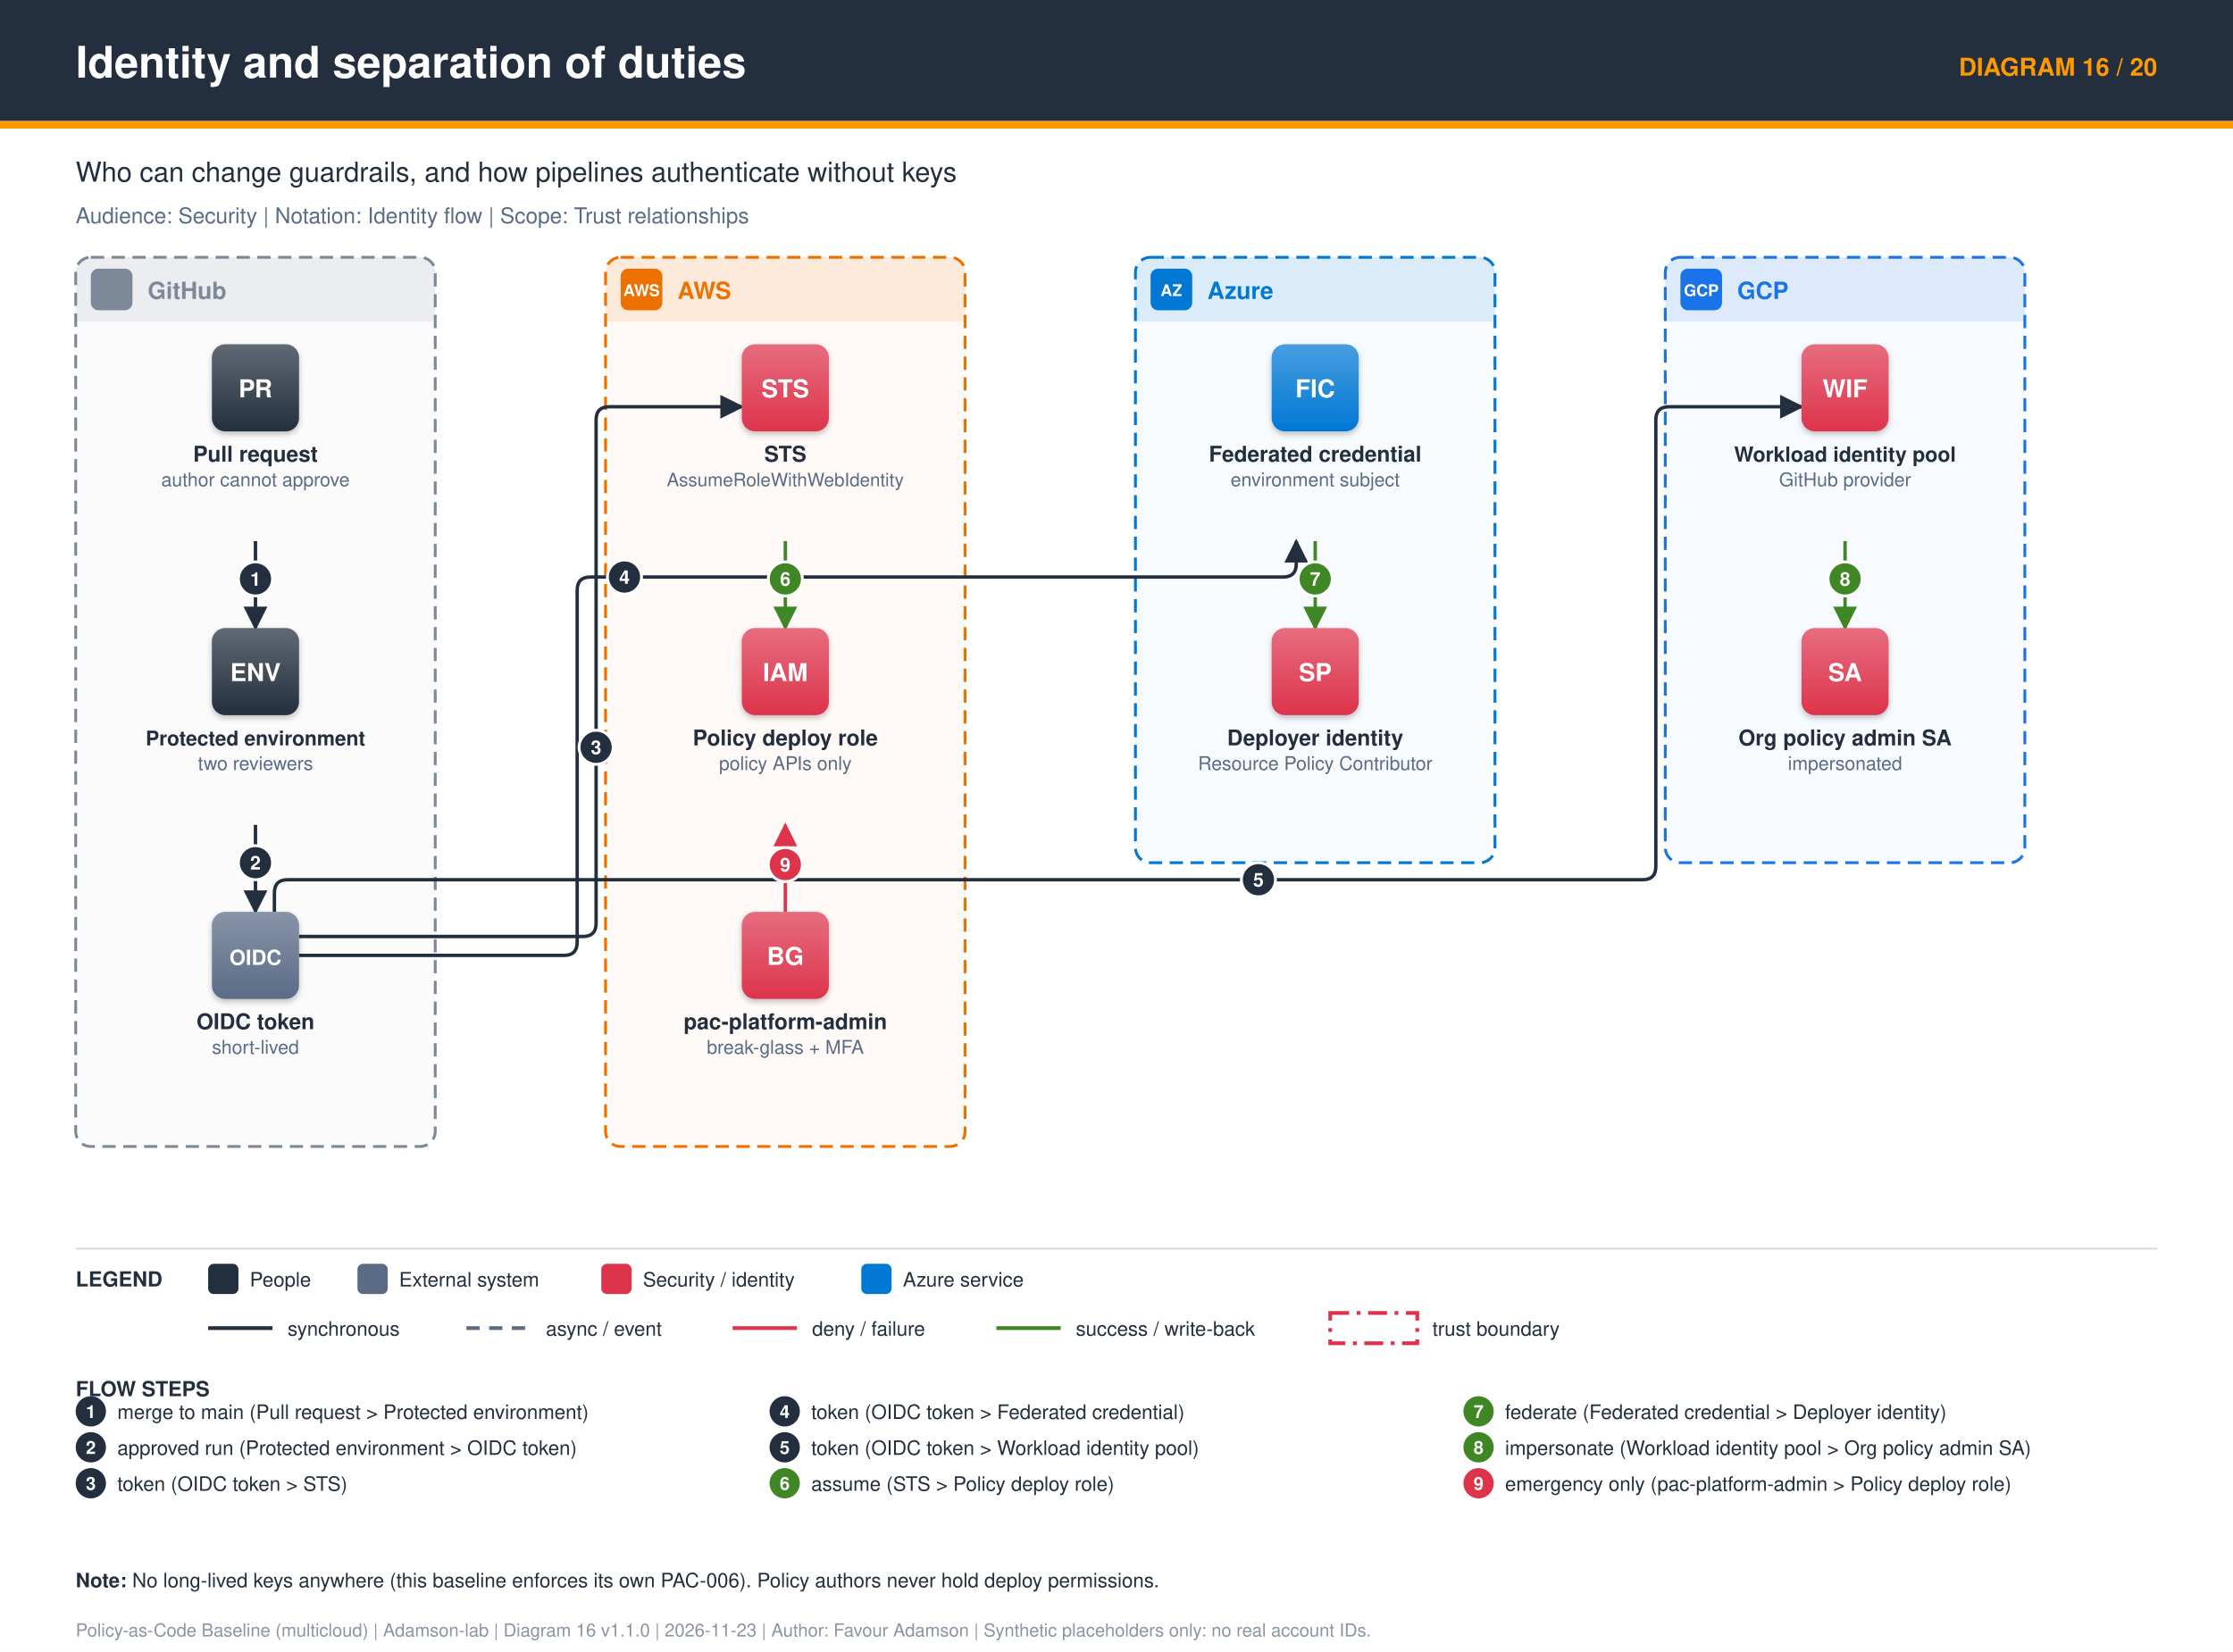
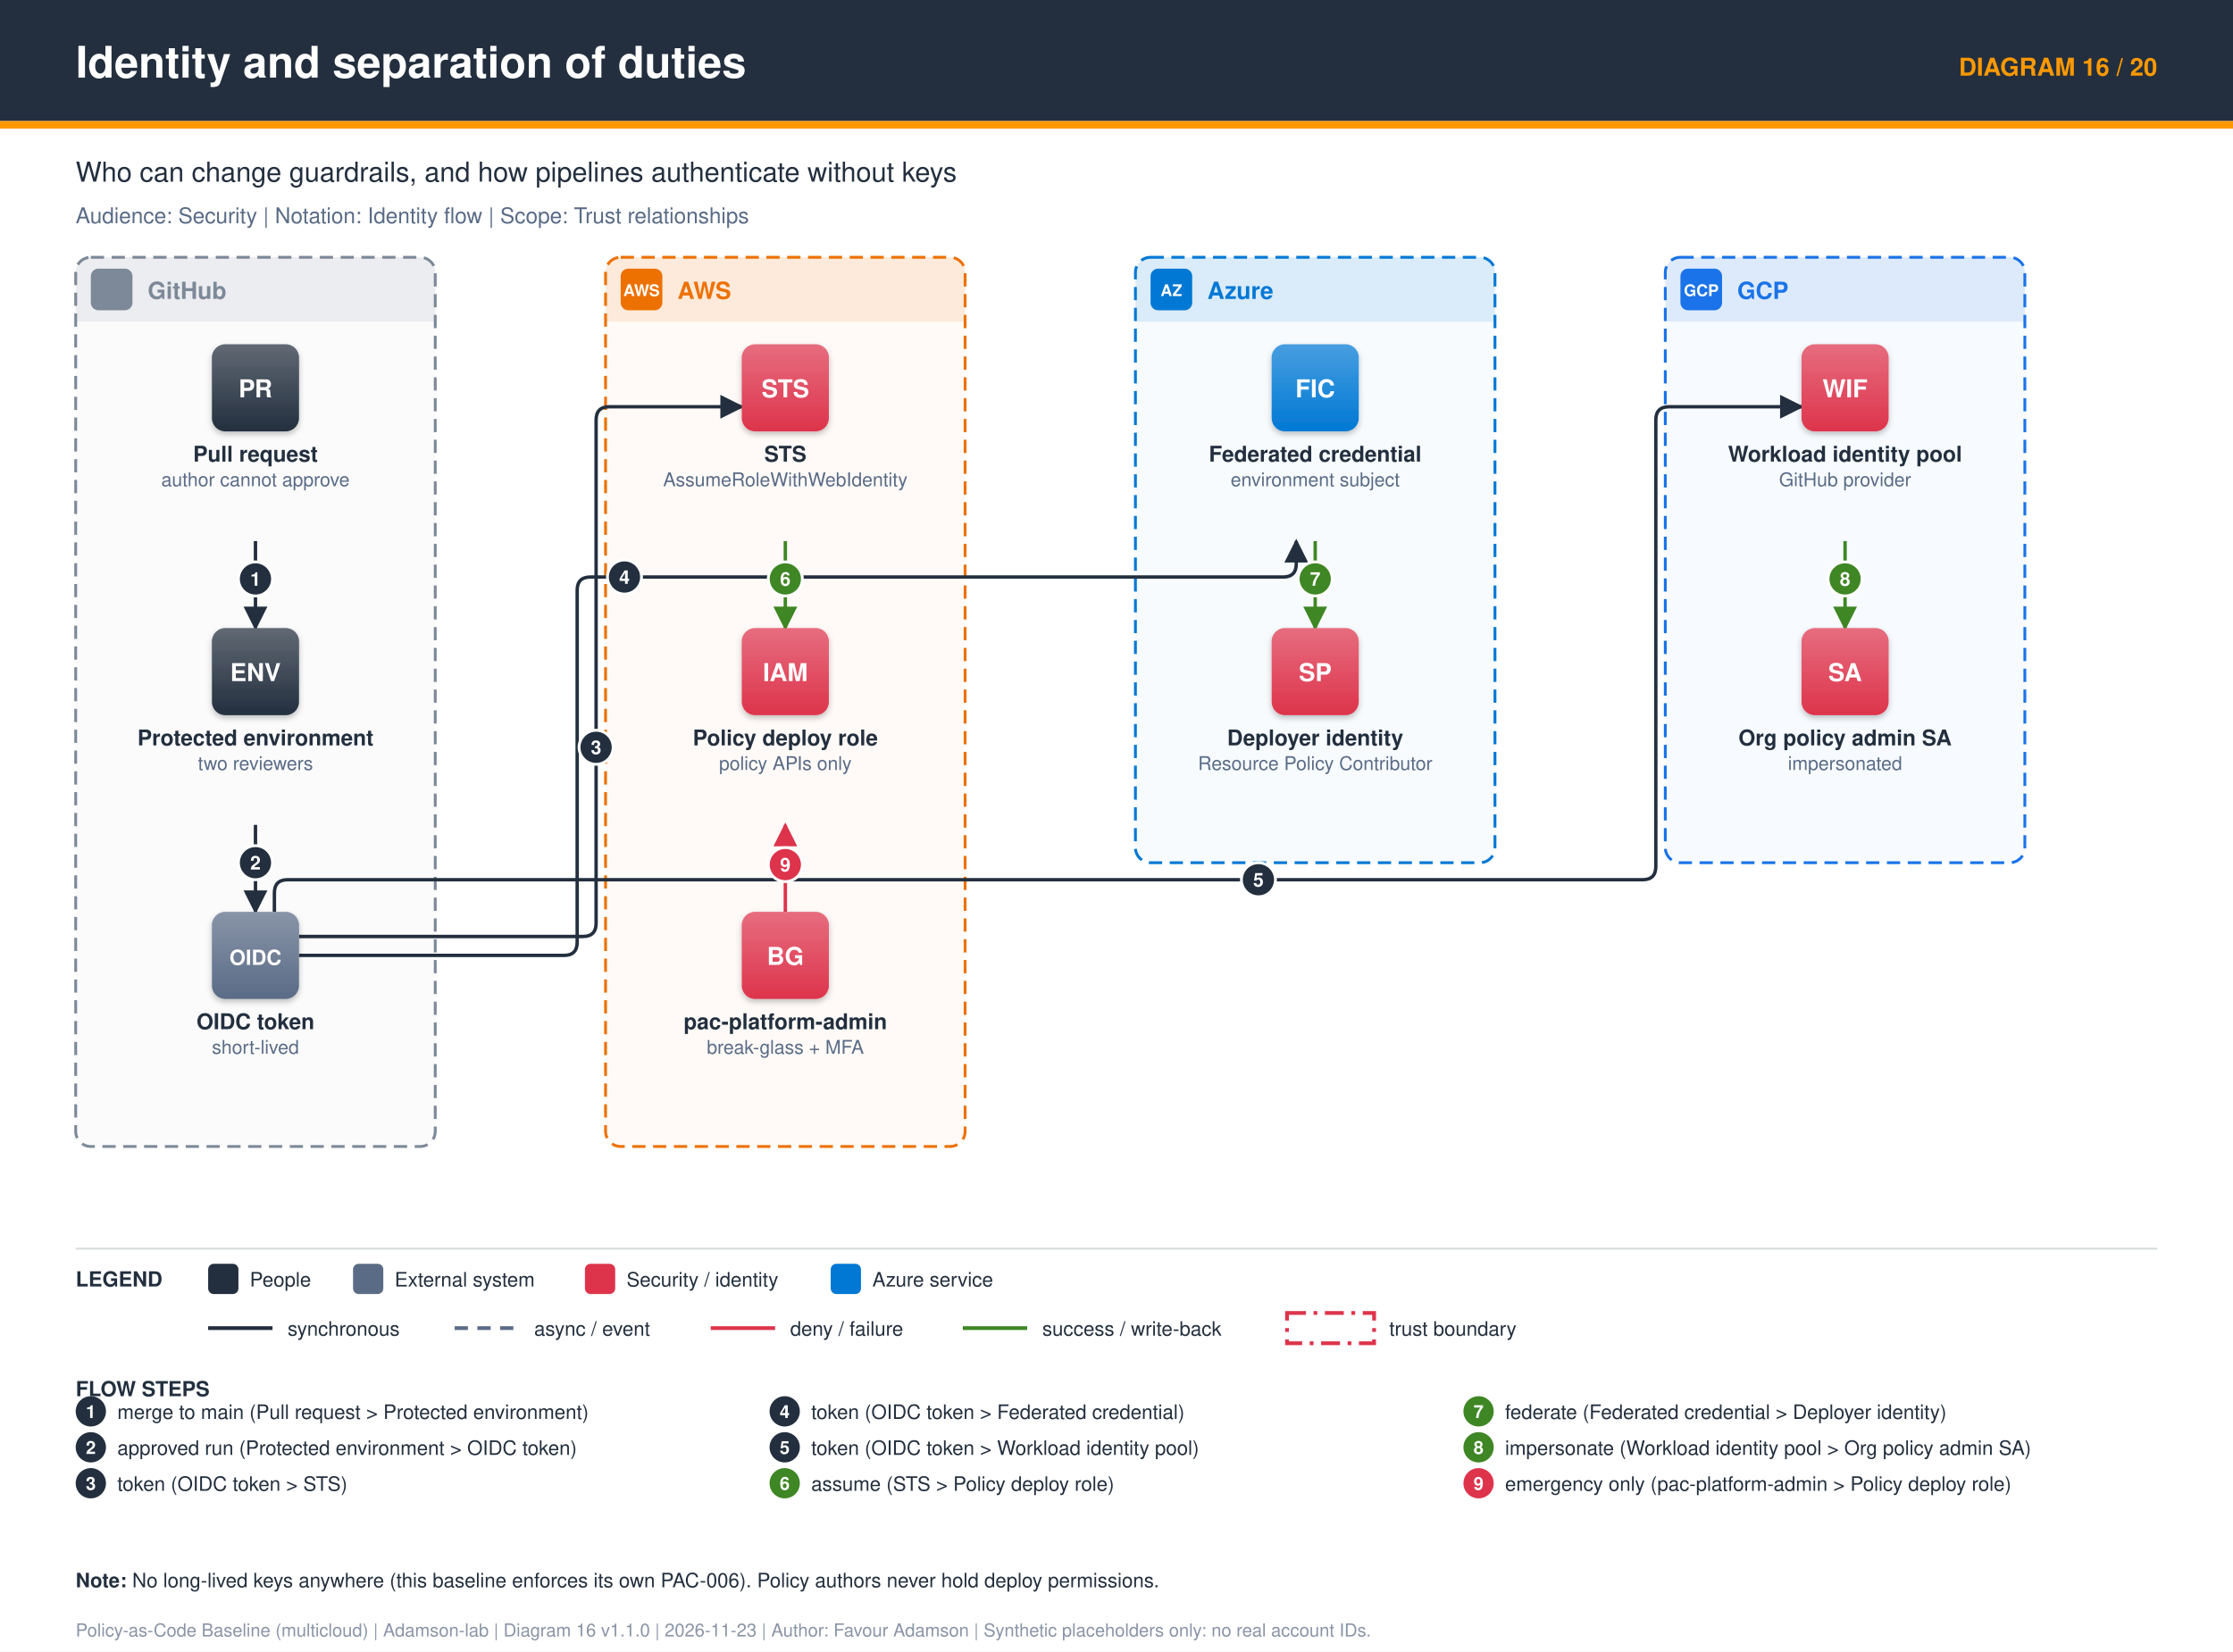
<svg xmlns="http://www.w3.org/2000/svg" viewBox="0 0 1180 873" width="1180" height="873" font-family="'Amazon Ember','Segoe UI',Helvetica,Arial,sans-serif">
  <defs>
    <linearGradient id="sheen" x1="0" y1="0" x2="0" y2="1">
      <stop offset="0" stop-color="#fff" stop-opacity=".28" />
      <stop offset="1" stop-color="#fff" stop-opacity="0" />
    </linearGradient>
    <filter id="sh" x="-10%" y="-10%" width="120%" height="130%">
      <feDropShadow dx="0" dy="1.5" stdDeviation="1.6" flood-opacity=".25" />
    </filter>
    <marker id="m0" viewBox="0 0 10 10" refX="9" refY="5" markerWidth="7" markerHeight="7" orient="auto">
      <path d="M0,0 L10,5 L0,10 z" fill="#232F3E" />
    </marker>
    <marker id="m1" viewBox="0 0 10 10" refX="9" refY="5" markerWidth="7" markerHeight="7" orient="auto">
      <path d="M0,0 L10,5 L0,10 z" fill="#5A6B86" />
    </marker>
    <marker id="m2" viewBox="0 0 10 10" refX="9" refY="5" markerWidth="7" markerHeight="7" orient="auto">
      <path d="M0,0 L10,5 L0,10 z" fill="#DD344C" />
    </marker>
    <marker id="m3" viewBox="0 0 10 10" refX="9" refY="5" markerWidth="7" markerHeight="7" orient="auto">
      <path d="M0,0 L10,5 L0,10 z" fill="#3F8624" />
    </marker>
  </defs>
  <rect width="1180" height="873" fill="#fff" />
  <rect width="1180" height="64" fill="#232F3E" />
  <rect y="64" width="1180" height="4" fill="#FF9900" />
  <text x="40" y="41" fill="#fff" font-size="23" font-weight="700">Identity and separation of duties</text>
  <text x="1140" y="40" fill="#FF9900" font-size="13" font-weight="700" text-anchor="end">DIAGRAM 16 / 20</text>
  <text x="40" y="96" fill="#232F3E" font-size="14.5">Who can change guardrails, and how pipelines authenticate without keys</text>
  <text x="40" y="118" fill="#5A6B86" font-size="11.5">Audience: Security  |  Notation: Identity flow  |  Scope: Trust relationships</text>
  <clipPath id="gc0">
    <rect x="40" y="136" width="190" height="470" rx="8" />
  </clipPath>
  <rect x="40" y="136" width="190" height="470" rx="8" fill="#7D8998" fill-opacity=".035" />
  <rect x="40" y="136" width="190" height="34" fill="#7D8998" fill-opacity=".12" clip-path="url(#gc0)" />
  <rect x="48" y="142" width="22" height="22" rx="4" fill="#7D8998" />
  <text x="78" y="158" fill="#7D8998" font-size="12.5" font-weight="700">GitHub</text>
  <rect x="40" y="136" width="190" height="470" rx="8" fill="none" stroke="#7D8998" stroke-width="1.5" stroke-dasharray="7 4" />
  <clipPath id="gc1">
    <rect x="320" y="136" width="190" height="470" rx="8" />
  </clipPath>
  <rect x="320" y="136" width="190" height="470" rx="8" fill="#ED7100" fill-opacity=".035" />
  <rect x="320" y="136" width="190" height="34" fill="#ED7100" fill-opacity=".12" clip-path="url(#gc1)" />
  <rect x="328" y="142" width="22" height="22" rx="4" fill="#ED7100" />
  <text x="339" y="156.5" fill="#fff" font-size="8.5" font-weight="700" text-anchor="middle">AWS</text>
  <text x="358" y="158" fill="#ED7100" font-size="12.5" font-weight="700">AWS</text>
  <rect x="320" y="136" width="190" height="470" rx="8" fill="none" stroke="#ED7100" stroke-width="1.5" stroke-dasharray="7 4" />
  <clipPath id="gc2">
    <rect x="600" y="136" width="190" height="320" rx="8" />
  </clipPath>
  <rect x="600" y="136" width="190" height="320" rx="8" fill="#0078D4" fill-opacity=".035" />
  <rect x="600" y="136" width="190" height="34" fill="#0078D4" fill-opacity=".12" clip-path="url(#gc2)" />
  <rect x="608" y="142" width="22" height="22" rx="4" fill="#0078D4" />
  <text x="619" y="156.5" fill="#fff" font-size="8.5" font-weight="700" text-anchor="middle">AZ</text>
  <text x="638" y="158" fill="#0078D4" font-size="12.5" font-weight="700">Azure</text>
  <rect x="600" y="136" width="190" height="320" rx="8" fill="none" stroke="#0078D4" stroke-width="1.5" stroke-dasharray="7 4" />
  <clipPath id="gc3">
    <rect x="880" y="136" width="190" height="320" rx="8" />
  </clipPath>
  <rect x="880" y="136" width="190" height="320" rx="8" fill="#1A73E8" fill-opacity=".035" />
  <rect x="880" y="136" width="190" height="34" fill="#1A73E8" fill-opacity=".12" clip-path="url(#gc3)" />
  <rect x="888" y="142" width="22" height="22" rx="4" fill="#1A73E8" />
  <text x="899" y="156.5" fill="#fff" font-size="8.5" font-weight="700" text-anchor="middle">GCP</text>
  <text x="918" y="158" fill="#1A73E8" font-size="12.5" font-weight="700">GCP</text>
  <rect x="880" y="136" width="190" height="320" rx="8" fill="none" stroke="#1A73E8" stroke-width="1.5" stroke-dasharray="7 4" />
  <path d="M135.0,286.0 L135.0,332.0" fill="none" stroke="#232F3E" stroke-width="1.8" marker-end="url(#m0)" />
  <path d="M135.0,436.0 L135.0,482.0" fill="none" stroke="#232F3E" stroke-width="1.8" marker-end="url(#m0)" />
  <path d="M158.0,495.0 L308.0,495.0 Q315.0,495.0 315.0,488.0 L315.0,222.0 Q315.0,215.0 322.0,215.0 L392.0,215.0" fill="none" stroke="#232F3E" stroke-width="1.8" marker-end="url(#m0)" />
  <path d="M158.0,505.0 L298.0,505.0 Q305.0,505.0 305.0,498.0 L305.0,312.0 Q305.0,305.0 312.0,305.0 L678.0,305.0 Q685.0,305.0 685.0,298.0 L685.0,286.0" fill="none" stroke="#232F3E" stroke-width="1.8" marker-end="url(#m0)" />
  <path d="M145.0,482.0 L145.0,472.0 Q145.0,465.0 152.0,465.0 L868.0,465.0 Q875.0,465.0 875.0,458.0 L875.0,222.0 Q875.0,215.0 882.0,215.0 L952.0,215.0" fill="none" stroke="#232F3E" stroke-width="1.8" marker-end="url(#m0)" />
  <path d="M415.0,286.0 L415.0,332.0" fill="none" stroke="#3F8624" stroke-width="1.8" marker-end="url(#m3)" />
  <path d="M695.0,286.0 L695.0,332.0" fill="none" stroke="#3F8624" stroke-width="1.8" marker-end="url(#m3)" />
  <path d="M975.0,286.0 L975.0,332.0" fill="none" stroke="#3F8624" stroke-width="1.8" marker-end="url(#m3)" />
  <path d="M415.0,482.0 L415.0,436.0" fill="none" stroke="#DD344C" stroke-width="1.8" marker-end="url(#m2)" />
  <g filter="url(#sh)">
    <rect x="112.0" y="182" width="46" height="46" rx="7" fill="#232F3E" />
    <rect x="112.0" y="182" width="46" height="46" rx="7" fill="url(#sheen)" />
  </g>
  <text x="135.0" y="210.0" fill="#fff" font-size="13" font-weight="700" text-anchor="middle">PR</text>
  <text x="135.0" y="244" fill="#232F3E" font-size="11.5" font-weight="600" text-anchor="middle">Pull request</text>
  <text x="135.0" y="257" fill="#5A6B86" font-size="10" font-weight="400" text-anchor="middle">author cannot approve</text>
  <g filter="url(#sh)">
    <rect x="112.0" y="332" width="46" height="46" rx="7" fill="#232F3E" />
    <rect x="112.0" y="332" width="46" height="46" rx="7" fill="url(#sheen)" />
  </g>
  <text x="135.0" y="360.0" fill="#fff" font-size="13" font-weight="700" text-anchor="middle">ENV</text>
-   <text x="135.0" y="394" fill="#232F3E" font-size="10.7" font-weight="600" text-anchor="middle">Protected environment</text>
+   <text x="135.0" y="394" fill="#232F3E" font-size="11.5" font-weight="600" text-anchor="middle">Protected environment</text>
  <text x="135.0" y="407" fill="#5A6B86" font-size="10" font-weight="400" text-anchor="middle">two reviewers</text>
  <g filter="url(#sh)">
    <rect x="112.0" y="482" width="46" height="46" rx="7" fill="#5A6B86" />
    <rect x="112.0" y="482" width="46" height="46" rx="7" fill="url(#sheen)" />
  </g>
  <text x="135.0" y="510.0" fill="#fff" font-size="11" font-weight="700" text-anchor="middle">OIDC</text>
  <text x="135.0" y="544" fill="#232F3E" font-size="11.5" font-weight="600" text-anchor="middle">OIDC token</text>
  <text x="135.0" y="557" fill="#5A6B86" font-size="10" font-weight="400" text-anchor="middle">short-lived</text>
  <g filter="url(#sh)">
    <rect x="392.0" y="182" width="46" height="46" rx="7" fill="#DD344C" />
    <rect x="392.0" y="182" width="46" height="46" rx="7" fill="url(#sheen)" />
  </g>
  <text x="415.0" y="210.0" fill="#fff" font-size="13" font-weight="700" text-anchor="middle">STS</text>
  <text x="415.0" y="244" fill="#232F3E" font-size="11.5" font-weight="600" text-anchor="middle">STS</text>
-   <text x="415.0" y="257" fill="#5A6B86" font-size="9.7" font-weight="400" text-anchor="middle">AssumeRoleWithWebIdentity</text>
+   <text x="415.0" y="257" fill="#5A6B86" font-size="10" font-weight="400" text-anchor="middle">AssumeRoleWithWebIdentity</text>
  <g filter="url(#sh)">
    <rect x="392.0" y="332" width="46" height="46" rx="7" fill="#DD344C" />
    <rect x="392.0" y="332" width="46" height="46" rx="7" fill="url(#sheen)" />
  </g>
  <text x="415.0" y="360.0" fill="#fff" font-size="13" font-weight="700" text-anchor="middle">IAM</text>
  <text x="415.0" y="394" fill="#232F3E" font-size="11.5" font-weight="600" text-anchor="middle">Policy deploy role</text>
  <text x="415.0" y="407" fill="#5A6B86" font-size="10" font-weight="400" text-anchor="middle">policy APIs only</text>
  <g filter="url(#sh)">
    <rect x="392.0" y="482" width="46" height="46" rx="7" fill="#DD344C" />
    <rect x="392.0" y="482" width="46" height="46" rx="7" fill="url(#sheen)" />
  </g>
  <text x="415.0" y="510.0" fill="#fff" font-size="13" font-weight="700" text-anchor="middle">BG</text>
  <text x="415.0" y="544" fill="#232F3E" font-size="11.5" font-weight="600" text-anchor="middle">pac-platform-admin</text>
  <text x="415.0" y="557" fill="#5A6B86" font-size="10" font-weight="400" text-anchor="middle">break-glass + MFA</text>
  <g filter="url(#sh)">
    <rect x="672.0" y="182" width="46" height="46" rx="7" fill="#0078D4" />
    <rect x="672.0" y="182" width="46" height="46" rx="7" fill="url(#sheen)" />
  </g>
  <text x="695.0" y="210.0" fill="#fff" font-size="13" font-weight="700" text-anchor="middle">FIC</text>
  <text x="695.0" y="244" fill="#232F3E" font-size="11.5" font-weight="600" text-anchor="middle">Federated credential</text>
  <text x="695.0" y="257" fill="#5A6B86" font-size="10" font-weight="400" text-anchor="middle">environment subject</text>
  <g filter="url(#sh)">
    <rect x="672.0" y="332" width="46" height="46" rx="7" fill="#DD344C" />
    <rect x="672.0" y="332" width="46" height="46" rx="7" fill="url(#sheen)" />
  </g>
  <text x="695.0" y="360.0" fill="#fff" font-size="13" font-weight="700" text-anchor="middle">SP</text>
  <text x="695.0" y="394" fill="#232F3E" font-size="11.5" font-weight="600" text-anchor="middle">Deployer identity</text>
  <text x="695.0" y="407" fill="#5A6B86" font-size="10" font-weight="400" text-anchor="middle">Resource Policy Contributor</text>
  <g filter="url(#sh)">
    <rect x="952.0" y="182" width="46" height="46" rx="7" fill="#DD344C" />
    <rect x="952.0" y="182" width="46" height="46" rx="7" fill="url(#sheen)" />
  </g>
  <text x="975.0" y="210.0" fill="#fff" font-size="13" font-weight="700" text-anchor="middle">WIF</text>
-   <text x="975.0" y="244" fill="#232F3E" font-size="10.9" font-weight="600" text-anchor="middle">Workload identity pool</text>
+   <text x="975.0" y="244" fill="#232F3E" font-size="11.5" font-weight="600" text-anchor="middle">Workload identity pool</text>
  <text x="975.0" y="257" fill="#5A6B86" font-size="10" font-weight="400" text-anchor="middle">GitHub provider</text>
  <g filter="url(#sh)">
    <rect x="952.0" y="332" width="46" height="46" rx="7" fill="#DD344C" />
    <rect x="952.0" y="332" width="46" height="46" rx="7" fill="url(#sheen)" />
  </g>
  <text x="975.0" y="360.0" fill="#fff" font-size="13" font-weight="700" text-anchor="middle">SA</text>
  <text x="975.0" y="394" fill="#232F3E" font-size="11.5" font-weight="600" text-anchor="middle">Org policy admin SA</text>
  <text x="975.0" y="407" fill="#5A6B86" font-size="10" font-weight="400" text-anchor="middle">impersonated</text>
  <circle cx="135.0" cy="306.0" r="9" fill="#232F3E" stroke="#fff" stroke-width="1.5" />
  <text x="135.0" y="309.6" fill="#fff" font-size="10" font-weight="700" text-anchor="middle">1</text>
  <circle cx="135.0" cy="456.0" r="9" fill="#232F3E" stroke="#fff" stroke-width="1.5" />
  <text x="135.0" y="459.6" fill="#fff" font-size="10" font-weight="700" text-anchor="middle">2</text>
  <circle cx="315.0" cy="395.0" r="9" fill="#232F3E" stroke="#fff" stroke-width="1.5" />
  <text x="315.0" y="398.6" fill="#fff" font-size="10" font-weight="700" text-anchor="middle">3</text>
  <circle cx="330.0" cy="305.0" r="9" fill="#232F3E" stroke="#fff" stroke-width="1.5" />
  <text x="330.0" y="308.6" fill="#fff" font-size="10" font-weight="700" text-anchor="middle">4</text>
  <circle cx="665.0" cy="465.0" r="9" fill="#232F3E" stroke="#fff" stroke-width="1.5" />
  <text x="665.0" y="468.6" fill="#fff" font-size="10" font-weight="700" text-anchor="middle">5</text>
  <circle cx="415.0" cy="306.0" r="9" fill="#3F8624" stroke="#fff" stroke-width="1.5" />
  <text x="415.0" y="309.6" fill="#fff" font-size="10" font-weight="700" text-anchor="middle">6</text>
  <circle cx="695.0" cy="306.0" r="9" fill="#3F8624" stroke="#fff" stroke-width="1.5" />
  <text x="695.0" y="309.6" fill="#fff" font-size="10" font-weight="700" text-anchor="middle">7</text>
  <circle cx="975.0" cy="306.0" r="9" fill="#3F8624" stroke="#fff" stroke-width="1.5" />
  <text x="975.0" y="309.6" fill="#fff" font-size="10" font-weight="700" text-anchor="middle">8</text>
  <circle cx="415.0" cy="457.0" r="9" fill="#DD344C" stroke="#fff" stroke-width="1.5" />
  <text x="415.0" y="460.6" fill="#fff" font-size="10" font-weight="700" text-anchor="middle">9</text>
  <line x1="40" y1="660" x2="1140" y2="660" stroke="#D5DBDB" />
  <text x="40" y="680" fill="#232F3E" font-size="11" font-weight="700">LEGEND</text>
  <rect x="110" y="668" width="16" height="16" rx="3" fill="#232F3E" />
  <text x="132" y="680" font-size="10.5" fill="#232F3E">People</text>
-   <rect x="188.886" y="668" width="16" height="16" rx="3" fill="#5A6B86" />
-   <text x="210.886" y="680" font-size="10.5" fill="#232F3E">External system</text>
-   <rect x="317.748" y="668" width="16" height="16" rx="3" fill="#DD344C" />
-   <text x="339.748" y="680" font-size="10.5" fill="#232F3E">Security / identity</text>
-   <rect x="455.14" y="668" width="16" height="16" rx="3" fill="#0078D4" />
-   <text x="477.14" y="680" font-size="10.5" fill="#232F3E">Azure service</text>
+   <rect x="186.55" y="668" width="16" height="16" rx="3" fill="#5A6B86" />
+   <text x="208.55" y="680" font-size="10.5" fill="#232F3E">External system</text>
+   <rect x="309.09" y="668" width="16" height="16" rx="3" fill="#DD344C" />
+   <text x="331.09" y="680" font-size="10.5" fill="#232F3E">Security / identity</text>
+   <rect x="438.98" y="668" width="16" height="16" rx="3" fill="#0078D4" />
+   <text x="460.98" y="680" font-size="10.5" fill="#232F3E">Azure service</text>
  <line x1="110" y1="702" x2="144" y2="702" stroke="#232F3E" stroke-width="2" />
  <text x="152" y="706" font-size="10.5" fill="#232F3E">synchronous</text>
-   <line x1="246.48" y1="702" x2="280.48" y2="702" stroke="#5A6B86" stroke-width="2" stroke-dasharray="7 5" />
-   <text x="288.48" y="706" font-size="10.5" fill="#232F3E">async / event</text>
-   <line x1="387.145" y1="702" x2="421.145" y2="702" stroke="#DD344C" stroke-width="2" />
-   <text x="429.145" y="706" font-size="10.5" fill="#232F3E">deny / failure</text>
-   <line x1="526.517" y1="702" x2="560.517" y2="702" stroke="#3F8624" stroke-width="2" />
-   <text x="568.517" y="706" font-size="10.5" fill="#232F3E">success / write-back</text>
-   <rect x="702.939" y="694" width="46" height="16" fill="none" stroke="#DD344C" stroke-width="2" stroke-dasharray="10 4 2 4" />
-   <text x="756.939" y="706" font-size="10.5" fill="#232F3E">trust boundary</text>
+   <line x1="240.27" y1="702" x2="274.27" y2="702" stroke="#5A6B86" stroke-width="2" stroke-dasharray="7 5" />
+   <text x="282.27" y="706" font-size="10.5" fill="#232F3E">async / event</text>
+   <line x1="375.58" y1="702" x2="409.58" y2="702" stroke="#DD344C" stroke-width="2" />
+   <text x="417.58" y="706" font-size="10.5" fill="#232F3E">deny / failure</text>
+   <line x1="508.79" y1="702" x2="542.79" y2="702" stroke="#3F8624" stroke-width="2" />
+   <text x="550.79" y="706" font-size="10.5" fill="#232F3E">success / write-back</text>
+   <rect x="680.115" y="694" width="46" height="16" fill="none" stroke="#DD344C" stroke-width="2" stroke-dasharray="10 4 2 4" />
+   <text x="734.115" y="706" font-size="10.5" fill="#232F3E">trust boundary</text>
  <text x="40" y="738" font-size="11" font-weight="700" fill="#232F3E">FLOW STEPS</text>
  <circle cx="48.0" cy="746" r="8" fill="#232F3E" />
  <text x="48.0" y="749.5" fill="#fff" font-size="9.5" font-weight="700" text-anchor="middle">1</text>
  <text x="62.0" y="750" font-size="10.5" fill="#232F3E">merge to main  (Pull request &gt; Protected environment)</text>
  <circle cx="48.0" cy="765" r="8" fill="#232F3E" />
  <text x="48.0" y="768.5" fill="#fff" font-size="9.5" font-weight="700" text-anchor="middle">2</text>
  <text x="62.0" y="769" font-size="10.5" fill="#232F3E">approved run  (Protected environment &gt; OIDC token)</text>
  <circle cx="48.0" cy="784" r="8" fill="#232F3E" />
  <text x="48.0" y="787.5" fill="#fff" font-size="9.5" font-weight="700" text-anchor="middle">3</text>
  <text x="62.0" y="788" font-size="10.5" fill="#232F3E">token  (OIDC token &gt; STS)</text>
  <circle cx="414.667" cy="746" r="8" fill="#232F3E" />
  <text x="414.667" y="749.5" fill="#fff" font-size="9.5" font-weight="700" text-anchor="middle">4</text>
  <text x="428.667" y="750" font-size="10.5" fill="#232F3E">token  (OIDC token &gt; Federated credential)</text>
  <circle cx="414.667" cy="765" r="8" fill="#232F3E" />
  <text x="414.667" y="768.5" fill="#fff" font-size="9.5" font-weight="700" text-anchor="middle">5</text>
  <text x="428.667" y="769" font-size="10.5" fill="#232F3E">token  (OIDC token &gt; Workload identity pool)</text>
  <circle cx="414.667" cy="784" r="8" fill="#3F8624" />
  <text x="414.667" y="787.5" fill="#fff" font-size="9.5" font-weight="700" text-anchor="middle">6</text>
  <text x="428.667" y="788" font-size="10.5" fill="#232F3E">assume  (STS &gt; Policy deploy role)</text>
  <circle cx="781.333" cy="746" r="8" fill="#3F8624" />
  <text x="781.333" y="749.5" fill="#fff" font-size="9.5" font-weight="700" text-anchor="middle">7</text>
  <text x="795.333" y="750" font-size="10.5" fill="#232F3E">federate  (Federated credential &gt; Deployer identity)</text>
  <circle cx="781.333" cy="765" r="8" fill="#3F8624" />
  <text x="781.333" y="768.5" fill="#fff" font-size="9.5" font-weight="700" text-anchor="middle">8</text>
  <text x="795.333" y="769" font-size="10.5" fill="#232F3E">impersonate  (Workload identity pool &gt; Org policy admin SA)</text>
  <circle cx="781.333" cy="784" r="8" fill="#DD344C" />
  <text x="781.333" y="787.5" fill="#fff" font-size="9.5" font-weight="700" text-anchor="middle">9</text>
  <text x="795.333" y="788" font-size="10.5" fill="#232F3E">emergency only  (pac-platform-admin &gt; Policy deploy role)</text>
  <text x="40" y="839" font-size="10.5" fill="#232F3E">
    <tspan font-weight="700">Note:</tspan> No long-lived keys anywhere (this baseline enforces its own PAC-006). Policy authors never hold deploy permissions.</text>
  <text x="40" y="865" font-size="9.5" fill="#8A94A6">Policy-as-Code Baseline (multicloud) | Adamson-lab | Diagram 16 v1.1.0 | 2026-11-23 | Author: Favour Adamson | Synthetic placeholders only: no real account IDs.</text>
</svg>
